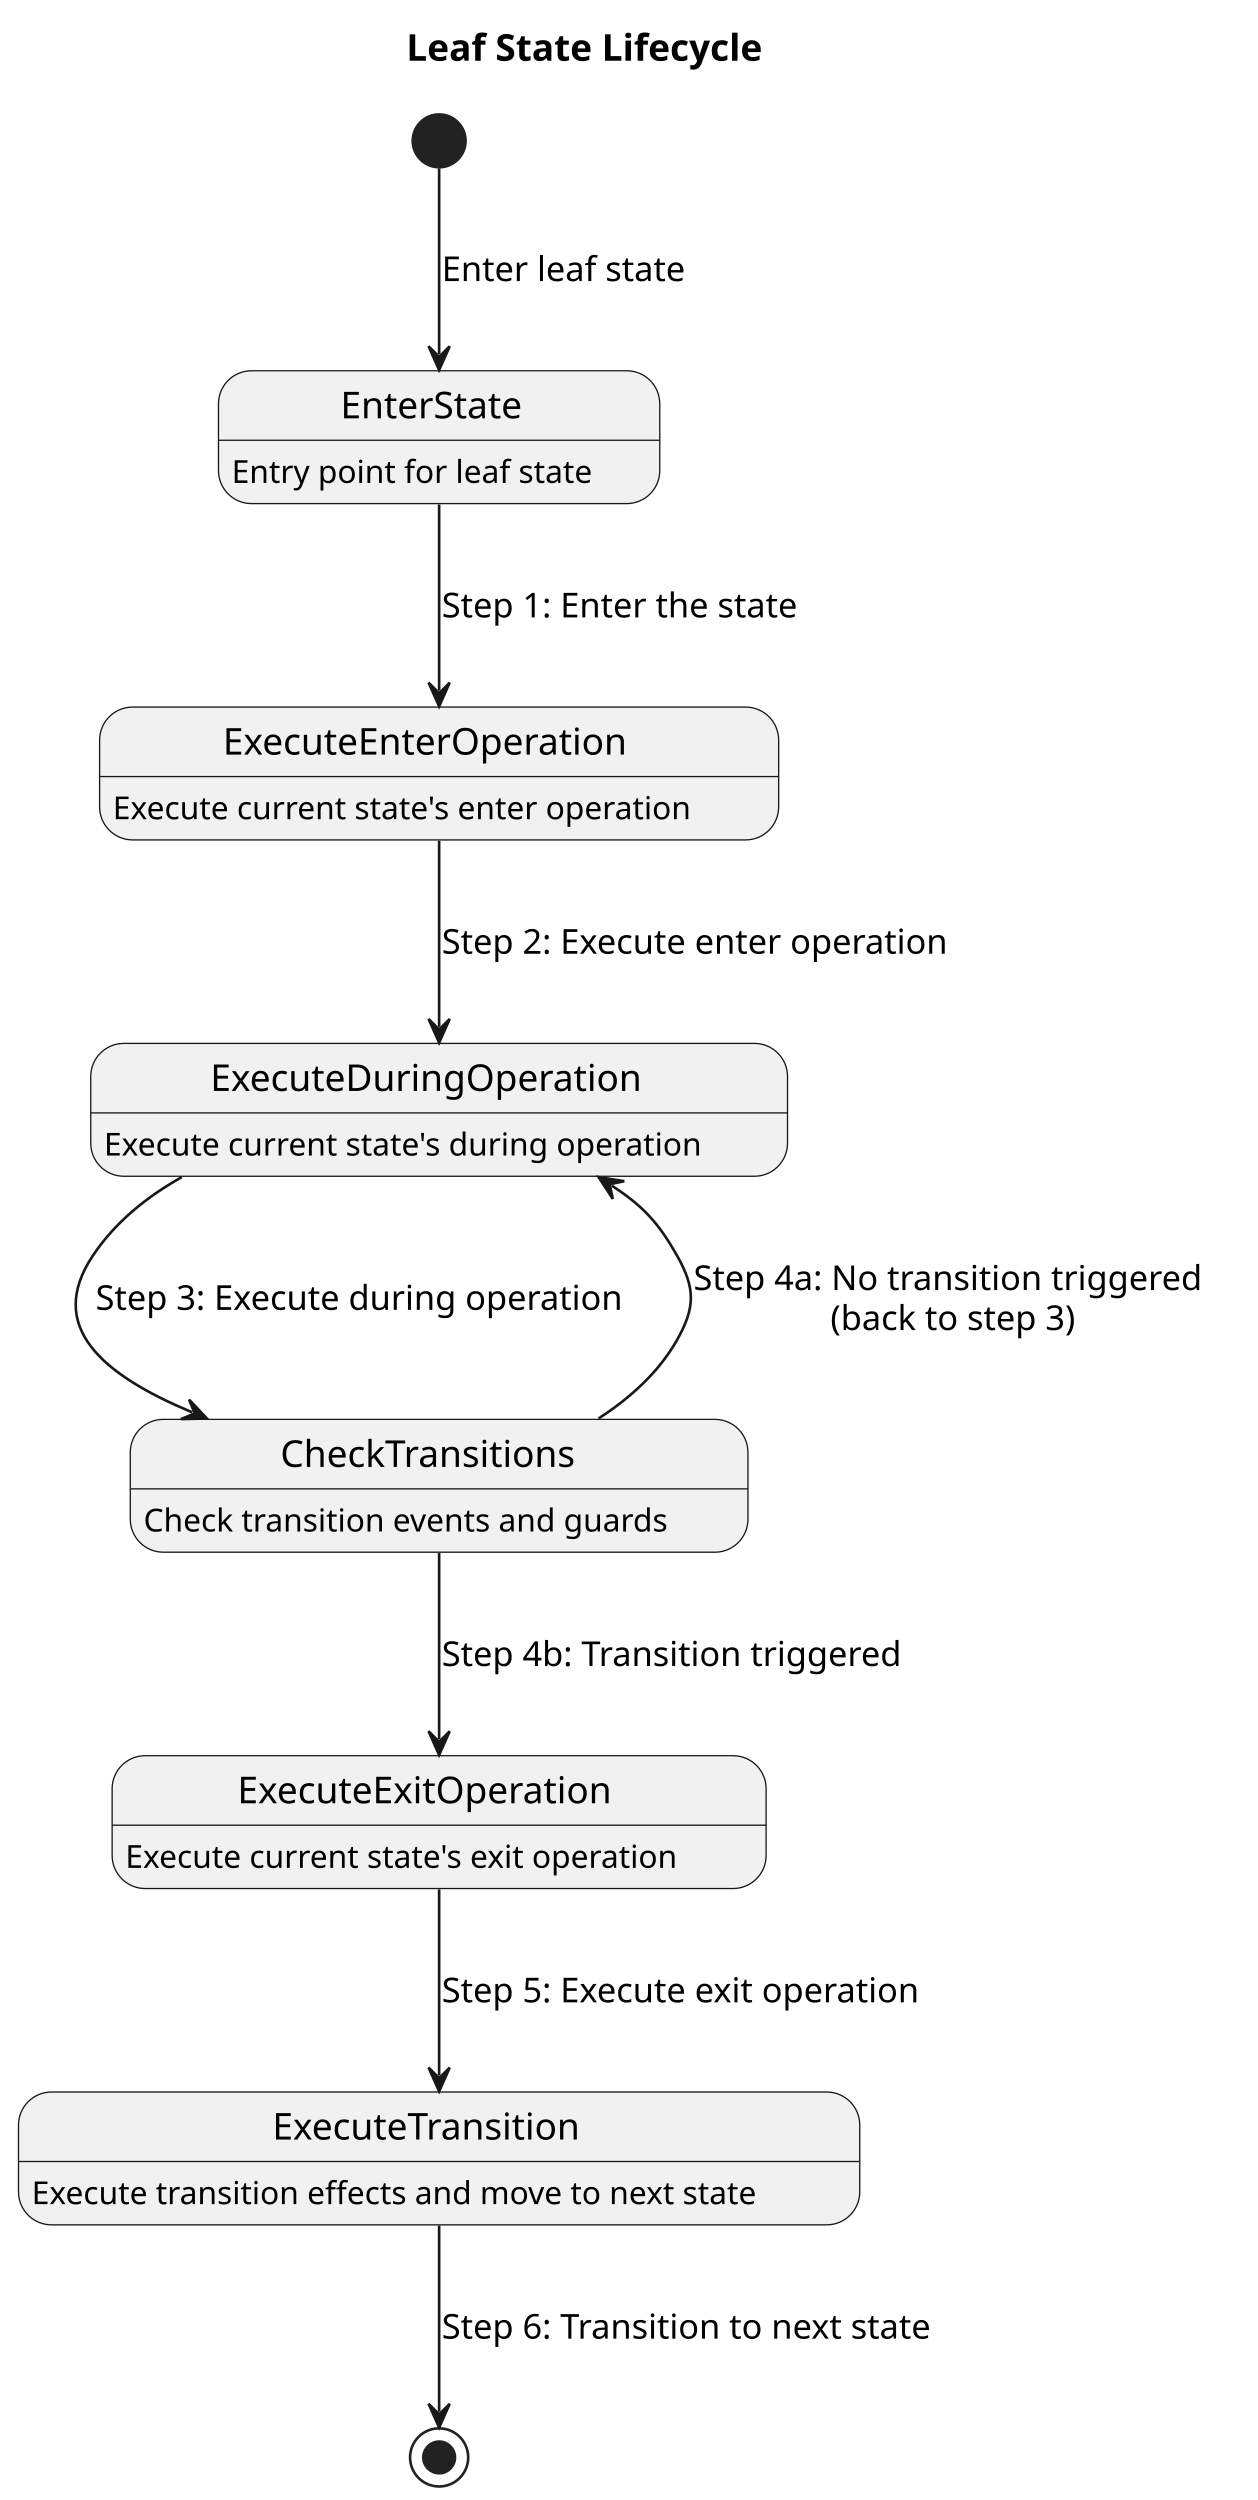
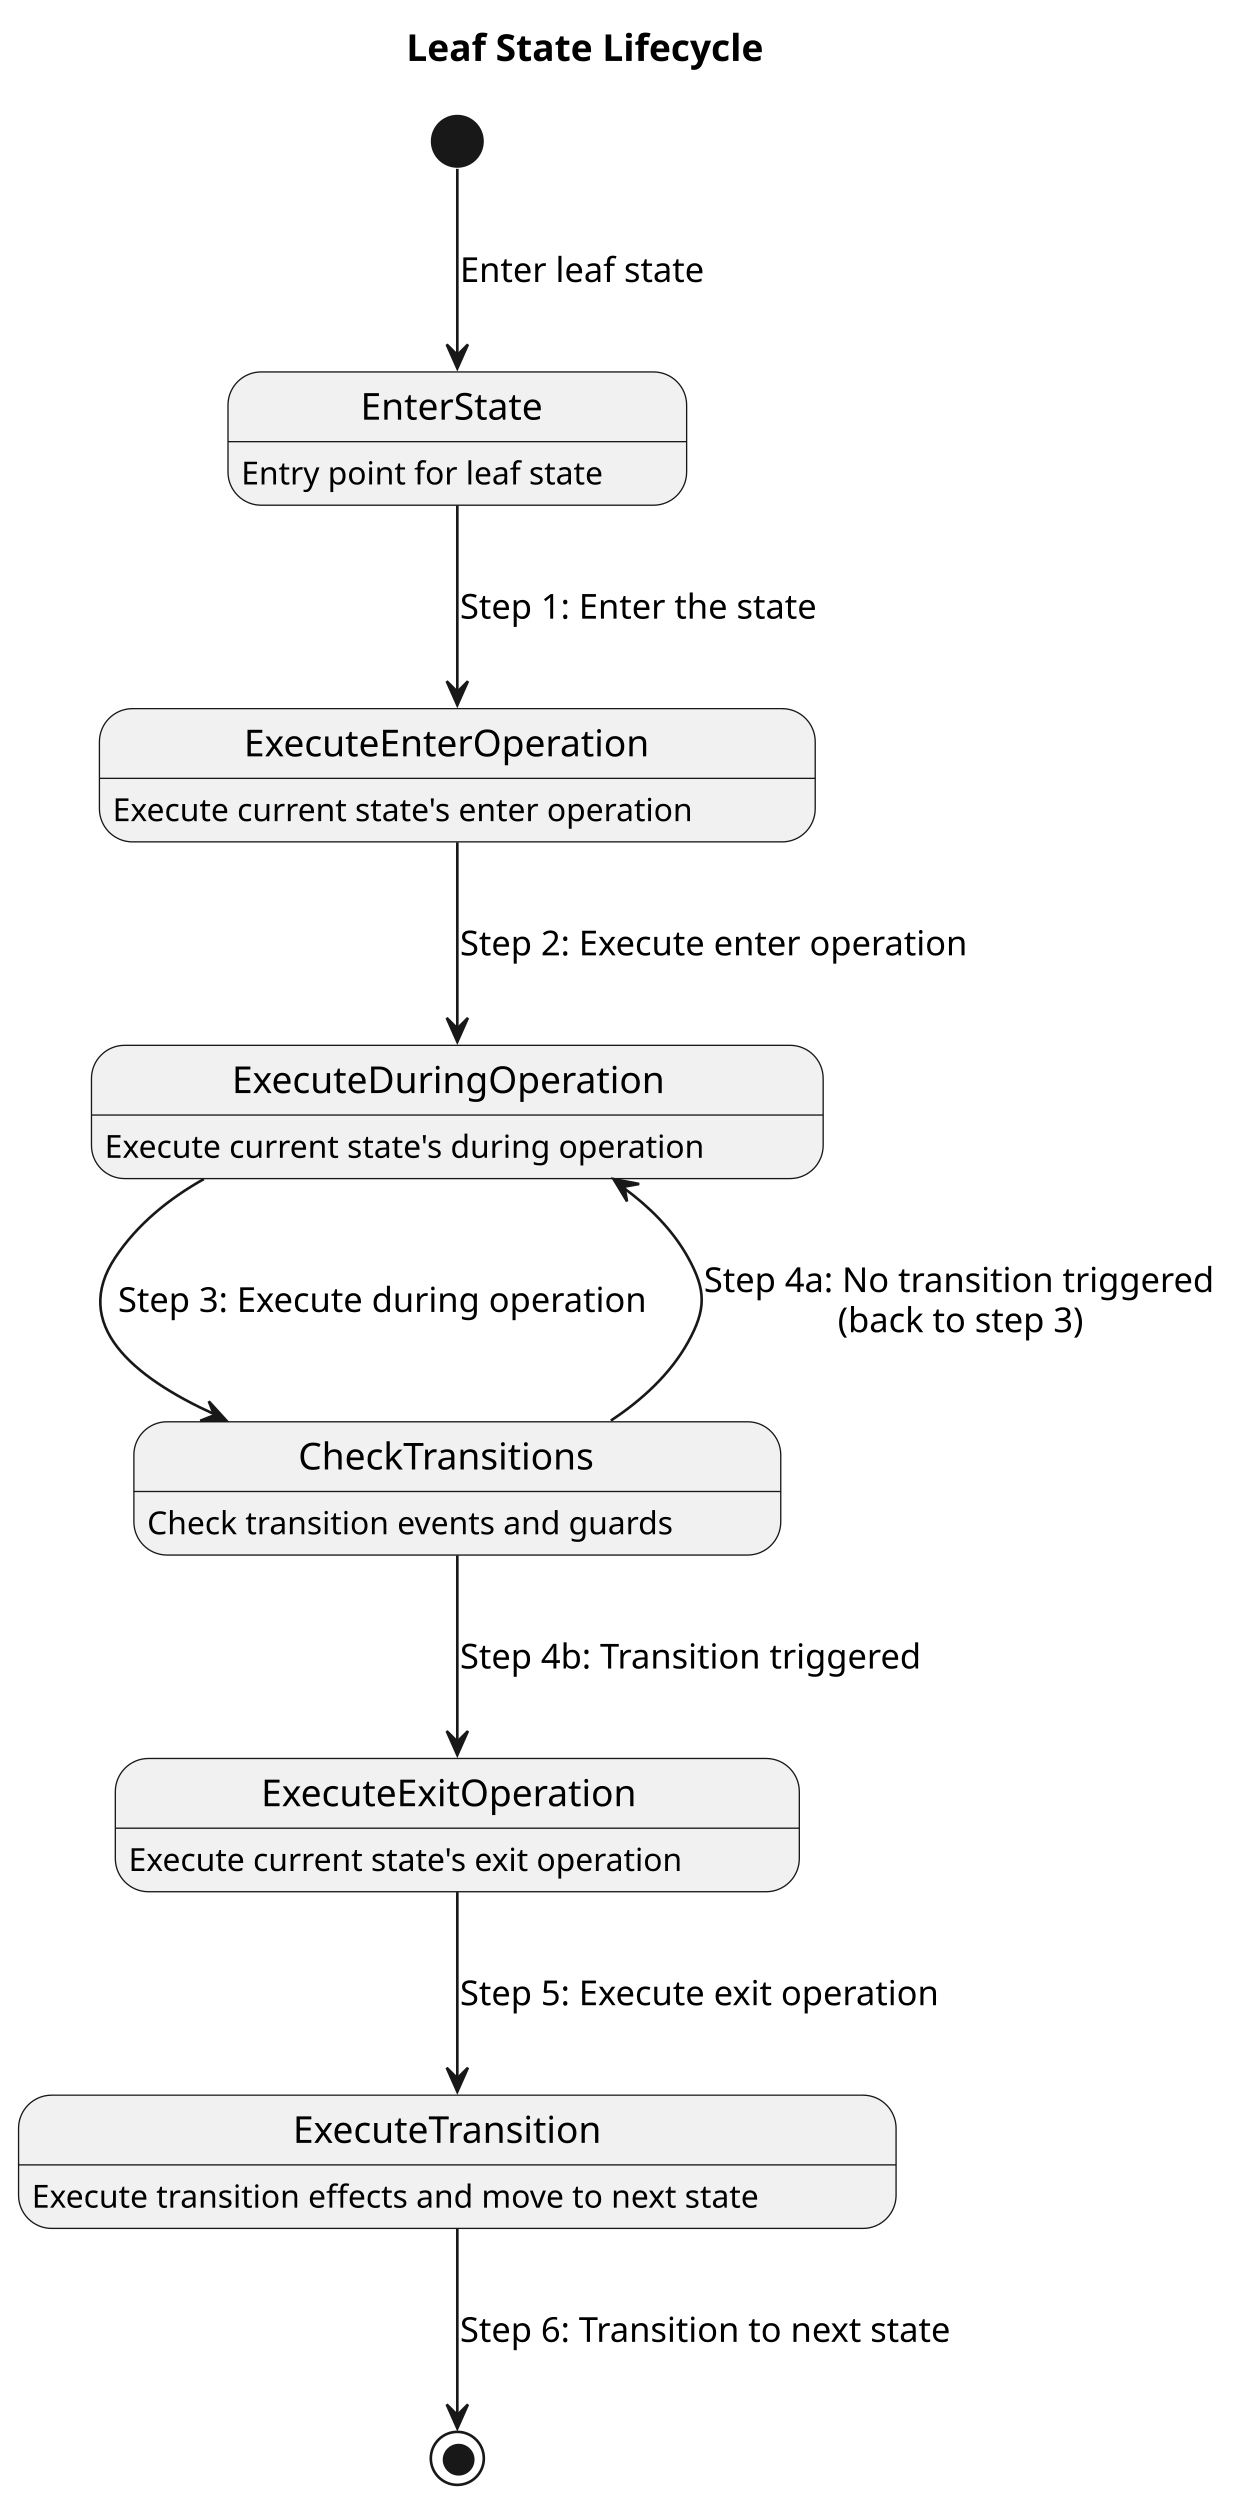
- <svg xmlns="http://www.w3.org/2000/svg" contentStyleType="text/css" data-diagram-type="STATE" height="946px" preserveAspectRatio="none" style="width:476px;height:946px;background:#FFFFFF;" version="1.1" viewBox="0 0 476 946" width="476px" zoomAndPan="magnify">
+ <svg xmlns="http://www.w3.org/2000/svg" contentStyleType="text/css" height="943px" preserveAspectRatio="none" style="width:475px;height:943px;background:#FFFFFF;" version="1.1" viewBox="0 0 475 943" width="475px" zoomAndPan="magnify">
  <defs />
  <g>
-     <g class="title" data-source-line="1">
-       <text fill="#000000" font-family="sans-serif" font-size="14" font-weight="bold" lengthAdjust="spacing" textLength="155.435" x="153.746" y="22.995">Leaf State Lifecycle</text>
-     </g>
+     <text fill="#000000" font-family="sans-serif" font-size="14" font-weight="bold" lengthAdjust="spacing" textLength="155" x="153.25" y="22.995">Leaf State Lifecycle</text>
+     <ellipse cx="172.5" cy="53.297" fill="#181818" rx="10" ry="10" style="stroke:none;stroke-width:1.0;" />
    <g id="EnterState">
-       <rect fill="#F1F1F1" height="50.266" rx="12.5" ry="12.5" style="stroke:#181818;stroke-width:0.5;" width="166.982" x="82.67" y="140.297" />
-       <line style="stroke:#181818;stroke-width:0.5;" x1="82.67" x2="249.652" y1="166.594" y2="166.594" />
-       <text fill="#000000" font-family="sans-serif" font-size="14" lengthAdjust="spacing" textLength="74.635" x="128.844" y="158.292">EnterState</text>
-       <text fill="#000000" font-family="sans-serif" font-size="12" lengthAdjust="spacing" textLength="146.982" x="87.67" y="182.732">Entry point for leaf state</text>
+       <rect fill="#F1F1F1" height="50.266" rx="12.5" ry="12.5" style="stroke:#181818;stroke-width:0.5;" width="173" x="86" y="140.297" />
+       <line style="stroke:#181818;stroke-width:0.5;" x1="86" x2="259" y1="166.594" y2="166.594" />
+       <text fill="#000000" font-family="sans-serif" font-size="14" lengthAdjust="spacing" textLength="73" x="136" y="158.292">EnterState</text>
+       <text fill="#000000" font-family="sans-serif" font-size="12" lengthAdjust="spacing" textLength="153" x="91" y="182.732">Entry point for leaf state</text>
    </g>
    <g id="ExecuteEnterOperation">
-       <rect fill="#F1F1F1" height="50.266" rx="12.5" ry="12.5" style="stroke:#181818;stroke-width:0.5;" width="256.953" x="37.69" y="267.557" />
-       <line style="stroke:#181818;stroke-width:0.5;" x1="37.69" x2="294.643" y1="293.854" y2="293.854" />
-       <text fill="#000000" font-family="sans-serif" font-size="14" lengthAdjust="spacing" textLength="163.666" x="84.334" y="285.552">ExecuteEnterOperation</text>
-       <text fill="#000000" font-family="sans-serif" font-size="12" lengthAdjust="spacing" textLength="236.953" x="42.69" y="309.992">Execute current state's enter operation</text>
+       <rect fill="#F1F1F1" height="50.266" rx="12.5" ry="12.5" style="stroke:#181818;stroke-width:0.5;" width="270" x="37.5" y="267.297" />
+       <line style="stroke:#181818;stroke-width:0.5;" x1="37.5" x2="307.5" y1="293.594" y2="293.594" />
+       <text fill="#000000" font-family="sans-serif" font-size="14" lengthAdjust="spacing" textLength="161" x="92" y="285.292">ExecuteEnterOperation</text>
+       <text fill="#000000" font-family="sans-serif" font-size="12" lengthAdjust="spacing" textLength="250" x="42.5" y="309.732">Execute current state's enter operation</text>
    </g>
    <g id="ExecuteDuringOperation">
-       <rect fill="#F1F1F1" height="50.266" rx="12.5" ry="12.5" style="stroke:#181818;stroke-width:0.5;" width="263.656" x="34.34" y="394.827" />
-       <line style="stroke:#181818;stroke-width:0.5;" x1="34.34" x2="297.996" y1="421.124" y2="421.124" />
-       <text fill="#000000" font-family="sans-serif" font-size="14" lengthAdjust="spacing" textLength="173.148" x="79.594" y="412.822">ExecuteDuringOperation</text>
-       <text fill="#000000" font-family="sans-serif" font-size="12" lengthAdjust="spacing" textLength="243.656" x="39.34" y="437.262">Execute current state's during operation</text>
+       <rect fill="#F1F1F1" height="50.266" rx="12.5" ry="12.5" style="stroke:#181818;stroke-width:0.5;" width="276" x="34.5" y="394.297" />
+       <line style="stroke:#181818;stroke-width:0.5;" x1="34.5" x2="310.5" y1="420.594" y2="420.594" />
+       <text fill="#000000" font-family="sans-serif" font-size="14" lengthAdjust="spacing" textLength="170" x="87.5" y="412.292">ExecuteDuringOperation</text>
+       <text fill="#000000" font-family="sans-serif" font-size="12" lengthAdjust="spacing" textLength="256" x="39.5" y="436.732">Execute current state's during operation</text>
    </g>
    <g id="CheckTransitions">
-       <rect fill="#F1F1F1" height="50.266" rx="12.5" ry="12.5" style="stroke:#181818;stroke-width:0.5;" width="233.727" x="49.3" y="537.087" />
-       <line style="stroke:#181818;stroke-width:0.5;" x1="49.3" x2="283.027" y1="563.384" y2="563.384" />
-       <text fill="#000000" font-family="sans-serif" font-size="14" lengthAdjust="spacing" textLength="120.121" x="106.103" y="555.082">CheckTransitions</text>
-       <text fill="#000000" font-family="sans-serif" font-size="12" lengthAdjust="spacing" textLength="213.727" x="54.3" y="579.522">Check transition events and guards</text>
+       <rect fill="#F1F1F1" height="50.266" rx="12.5" ry="12.5" style="stroke:#181818;stroke-width:0.5;" width="244" x="50.5" y="536.297" />
+       <line style="stroke:#181818;stroke-width:0.5;" x1="50.5" x2="294.5" y1="562.594" y2="562.594" />
+       <text fill="#000000" font-family="sans-serif" font-size="14" lengthAdjust="spacing" textLength="120" x="112.5" y="554.292">CheckTransitions</text>
+       <text fill="#000000" font-family="sans-serif" font-size="12" lengthAdjust="spacing" textLength="224" x="55.5" y="578.732">Check transition events and guards</text>
    </g>
    <g id="ExecuteExitOperation">
-       <rect fill="#F1F1F1" height="50.266" rx="12.5" ry="12.5" style="stroke:#181818;stroke-width:0.5;" width="247.467" x="42.43" y="664.357" />
-       <line style="stroke:#181818;stroke-width:0.5;" x1="42.43" x2="289.897" y1="690.654" y2="690.654" />
-       <text fill="#000000" font-family="sans-serif" font-size="14" lengthAdjust="spacing" textLength="152.599" x="89.864" y="682.352">ExecuteExitOperation</text>
-       <text fill="#000000" font-family="sans-serif" font-size="12" lengthAdjust="spacing" textLength="227.467" x="47.43" y="706.792">Execute current state's exit operation</text>
+       <rect fill="#F1F1F1" height="50.266" rx="12.5" ry="12.5" style="stroke:#181818;stroke-width:0.5;" width="258" x="43.5" y="663.297" />
+       <line style="stroke:#181818;stroke-width:0.5;" x1="43.5" x2="301.5" y1="689.594" y2="689.594" />
+       <text fill="#000000" font-family="sans-serif" font-size="14" lengthAdjust="spacing" textLength="148" x="98.5" y="681.292">ExecuteExitOperation</text>
+       <text fill="#000000" font-family="sans-serif" font-size="12" lengthAdjust="spacing" textLength="238" x="48.5" y="705.732">Execute current state's exit operation</text>
    </g>
    <g id="ExecuteTransition">
-       <rect fill="#F1F1F1" height="50.266" rx="12.5" ry="12.5" style="stroke:#181818;stroke-width:0.5;" width="318.33" x="7" y="791.617" />
-       <line style="stroke:#181818;stroke-width:0.5;" x1="7" x2="325.33" y1="817.914" y2="817.914" />
-       <text fill="#000000" font-family="sans-serif" font-size="14" lengthAdjust="spacing" textLength="126.178" x="103.076" y="809.612">ExecuteTransition</text>
-       <text fill="#000000" font-family="sans-serif" font-size="12" lengthAdjust="spacing" textLength="298.33" x="12" y="834.052">Execute transition effects and move to next state</text>
+       <rect fill="#F1F1F1" height="50.266" rx="12.5" ry="12.5" style="stroke:#181818;stroke-width:0.5;" width="331" x="7" y="790.297" />
+       <line style="stroke:#181818;stroke-width:0.5;" x1="7" x2="338" y1="816.594" y2="816.594" />
+       <text fill="#000000" font-family="sans-serif" font-size="14" lengthAdjust="spacing" textLength="124" x="110.5" y="808.292">ExecuteTransition</text>
+       <text fill="#000000" font-family="sans-serif" font-size="12" lengthAdjust="spacing" textLength="311" x="12" y="832.732">Execute transition effects and move to next state</text>
    </g>
-     <ellipse cx="166.17" cy="53.297" fill="#222222" rx="10" ry="10" style="stroke:#222222;stroke-width:1;" />
-     <ellipse cx="166.17" cy="929.887" fill="none" rx="11" ry="11" style="stroke:#222222;stroke-width:1;" />
-     <ellipse cx="166.17" cy="929.887" fill="#222222" rx="6" ry="6" style="stroke:#222222;stroke-width:1;" />
-     <g class="link" data-entity-1="*start*" data-entity-2="EnterState" data-source-line="3" data-uid="lnk3" id="link_*start*_EnterState">
-       <path d="M166.17,63.687 C166.17,80.437 166.17,109.957 166.17,134.027" fill="none" id="*start*-to-EnterState" style="stroke:#181818;stroke-width:1;" />
-       <polygon fill="#181818" points="166.17,140.027,170.17,131.027,166.17,135.027,162.17,131.027,166.17,140.027" style="stroke:#181818;stroke-width:1;" />
-       <text fill="#000000" font-family="sans-serif" font-size="13" lengthAdjust="spacing" textLength="100.242" x="167.17" y="106.364">Enter leaf state</text>
+     <ellipse cx="172.5" cy="927.297" fill="none" rx="10" ry="10" style="stroke:#181818;stroke-width:1.0;" />
+     <ellipse cx="173" cy="927.797" fill="#181818" rx="6" ry="6" style="stroke:none;stroke-width:1.0;" />
+     <g id="link_*start*_EnterState">
+       <path d="M172.5,63.677 C172.5,79.097 172.5,110.457 172.5,134.097 " fill="none" id="*start*-to-EnterState" style="stroke:#181818;stroke-width:1.0;" />
+       <polygon fill="#181818" points="172.5,138.927,176.5,129.927,172.5,133.927,168.5,129.927,172.5,138.927" style="stroke:#181818;stroke-width:1.0;" />
+       <text fill="#000000" font-family="sans-serif" font-size="13" lengthAdjust="spacing" textLength="98" x="173.5" y="106.364">Enter leaf state</text>
    </g>
-     <g class="link" data-entity-1="EnterState" data-entity-2="ExecuteEnterOperation" data-source-line="9" data-uid="lnk4" id="link_EnterState_ExecuteEnterOperation">
-       <path d="M166.17,190.877 C166.17,212.947 166.17,239.247 166.17,261.307" fill="none" id="EnterState-to-ExecuteEnterOperation" style="stroke:#181818;stroke-width:1;" />
-       <polygon fill="#181818" points="166.17,267.307,170.17,258.307,166.17,262.307,162.17,258.307,166.17,267.307" style="stroke:#181818;stroke-width:1;" />
-       <text fill="#000000" font-family="sans-serif" font-size="13" lengthAdjust="spacing" textLength="147.939" x="167.17" y="233.624">Step 1: Enter the state</text>
+     <g id="link_EnterState_ExecuteEnterOperation">
+       <path d="M172.5,190.697 C172.5,210.827 172.5,239.487 172.5,261.077 " fill="none" id="EnterState-to-ExecuteEnterOperation" style="stroke:#181818;stroke-width:1.0;" />
+       <polygon fill="#181818" points="172.5,265.957,176.5,256.957,172.5,260.957,168.5,256.957,172.5,265.957" style="stroke:#181818;stroke-width:1.0;" />
+       <text fill="#000000" font-family="sans-serif" font-size="13" lengthAdjust="spacing" textLength="146" x="173.5" y="233.364">Step 1: Enter the state</text>
    </g>
-     <g class="link" data-entity-1="ExecuteEnterOperation" data-entity-2="ExecuteDuringOperation" data-source-line="15" data-uid="lnk5" id="link_ExecuteEnterOperation_ExecuteDuringOperation">
-       <path d="M166.17,318.137 C166.17,340.217 166.17,366.517 166.17,388.567" fill="none" id="ExecuteEnterOperation-to-ExecuteDuringOperation" style="stroke:#181818;stroke-width:1;" />
-       <polygon fill="#181818" points="166.17,394.567,170.17,385.567,166.17,389.567,162.17,385.567,166.17,394.567" style="stroke:#181818;stroke-width:1;" />
-       <text fill="#000000" font-family="sans-serif" font-size="13" lengthAdjust="spacing" textLength="208.26" x="167.17" y="360.894">Step 2: Execute enter operation</text>
+     <g id="link_ExecuteEnterOperation_ExecuteDuringOperation">
+       <path d="M172.5,317.697 C172.5,337.827 172.5,366.487 172.5,388.077 " fill="none" id="ExecuteEnterOperation-to-ExecuteDuringOperation" style="stroke:#181818;stroke-width:1.0;" />
+       <polygon fill="#181818" points="172.5,392.957,176.5,383.957,172.5,387.957,168.5,383.957,172.5,392.957" style="stroke:#181818;stroke-width:1.0;" />
+       <text fill="#000000" font-family="sans-serif" font-size="13" lengthAdjust="spacing" textLength="204" x="173.5" y="360.364">Step 2: Execute enter operation</text>
    </g>
-     <g class="link" data-entity-1="ExecuteDuringOperation" data-entity-2="CheckTransitions" data-source-line="21" data-uid="lnk6" id="link_ExecuteDuringOperation_CheckTransitions">
-       <path d="M68.78,445.437 C55.51,452.847 43.58,462.507 35.17,475.087 C17.16,502.017 38.663,520.205 72.763,534.445" fill="none" id="ExecuteDuringOperation-to-CheckTransitions" style="stroke:#181818;stroke-width:1;" />
-       <polygon fill="#181818" points="78.3,536.757,71.536,529.598,73.686,534.83,68.454,536.98,78.3,536.757" style="stroke:#181818;stroke-width:1;" />
-       <text fill="#000000" font-family="sans-serif" font-size="13" lengthAdjust="spacing" textLength="215.522" x="36.17" y="495.654">Step 3: Execute during operation</text>
+     <g id="link_ExecuteDuringOperation_CheckTransitions">
+       <path d="M76.9,444.737 C63.71,452.137 51.84,461.767 43.5,474.297 C26.65,499.607 49.79,519.327 80.91,533.467 " fill="none" id="ExecuteDuringOperation-to-CheckTransitions" style="stroke:#181818;stroke-width:1.0;" />
+       <polygon fill="#181818" points="85.39,535.857,78.759,528.575,80.812,533.846,75.541,535.9,85.39,535.857" style="stroke:#181818;stroke-width:1.0;" />
+       <text fill="#000000" font-family="sans-serif" font-size="13" lengthAdjust="spacing" textLength="210" x="44.5" y="494.864">Step 3: Execute during operation</text>
    </g>
-     <g class="link" data-entity-1="CheckTransitions" data-entity-2="ExecuteDuringOperation" data-source-line="27" data-uid="lnk7" id="link_CheckTransitions_ExecuteDuringOperation">
-       <path d="M226.5,536.757 C238.36,529.077 249.25,519.307 256.17,507.087 C263.17,494.707 263.17,487.467 256.17,475.087 C249.25,462.867 243.394,456.371 231.534,448.681" fill="none" id="CheckTransitions-to-ExecuteDuringOperation" style="stroke:#181818;stroke-width:1;" />
-       <polygon fill="#181818" points="226.5,445.417,231.875,453.67,230.695,448.137,236.228,446.957,226.5,445.417" style="stroke:#181818;stroke-width:1;" />
-       <text fill="#000000" font-family="sans-serif" font-size="13" lengthAdjust="spacing" textLength="206.508" x="262.42" y="488.154">Step 4a: No transition triggered</text>
-       <text fill="#000000" font-family="sans-serif" font-size="13" lengthAdjust="spacing" textLength="102.876" x="314.236" y="503.287">(back to step 3)</text>
+     <g id="link_CheckTransitions_ExecuteDuringOperation">
+       <path d="M230.42,535.857 C242.05,528.157 252.76,518.417 259.5,506.297 C266.41,493.867 266.41,486.727 259.5,474.297 C253.71,463.887 244.98,455.217 235.26,448.107 " fill="none" id="CheckTransitions-to-ExecuteDuringOperation" style="stroke:#181818;stroke-width:1.0;" />
+       <polygon fill="#181818" points="231.42,444.737,236.517,453.164,235.522,447.596,241.091,446.601,231.42,444.737" style="stroke:#181818;stroke-width:1.0;" />
+       <text fill="#000000" font-family="sans-serif" font-size="13" lengthAdjust="spacing" textLength="202" x="265.5" y="487.364">Step 4a: No transition triggered</text>
+       <text fill="#000000" font-family="sans-serif" font-size="13" lengthAdjust="spacing" textLength="101" x="316" y="502.497">(back to step 3)</text>
    </g>
-     <g class="link" data-entity-1="CheckTransitions" data-entity-2="ExecuteExitOperation" data-source-line="28" data-uid="lnk8" id="link_CheckTransitions_ExecuteExitOperation">
-       <path d="M166.17,587.677 C166.17,609.747 166.17,636.047 166.17,658.097" fill="none" id="CheckTransitions-to-ExecuteExitOperation" style="stroke:#181818;stroke-width:1;" />
-       <polygon fill="#181818" points="166.17,664.097,170.17,655.097,166.17,659.097,162.17,655.097,166.17,664.097" style="stroke:#181818;stroke-width:1;" />
-       <text fill="#000000" font-family="sans-serif" font-size="13" lengthAdjust="spacing" textLength="187.827" x="167.17" y="630.424">Step 4b: Transition triggered</text>
+     <g id="link_CheckTransitions_ExecuteExitOperation">
+       <path d="M172.5,586.697 C172.5,606.827 172.5,635.487 172.5,657.077 " fill="none" id="CheckTransitions-to-ExecuteExitOperation" style="stroke:#181818;stroke-width:1.0;" />
+       <polygon fill="#181818" points="172.5,661.957,176.5,652.957,172.5,656.957,168.5,652.957,172.5,661.957" style="stroke:#181818;stroke-width:1.0;" />
+       <text fill="#000000" font-family="sans-serif" font-size="13" lengthAdjust="spacing" textLength="182" x="173.5" y="629.364">Step 4b: Transition triggered</text>
    </g>
-     <g class="link" data-entity-1="ExecuteExitOperation" data-entity-2="ExecuteTransition" data-source-line="34" data-uid="lnk9" id="link_ExecuteExitOperation_ExecuteTransition">
-       <path d="M166.17,714.937 C166.17,737.007 166.17,763.317 166.17,785.367" fill="none" id="ExecuteExitOperation-to-ExecuteTransition" style="stroke:#181818;stroke-width:1;" />
-       <polygon fill="#181818" points="166.17,791.367,170.17,782.367,166.17,786.367,162.17,782.367,166.17,791.367" style="stroke:#181818;stroke-width:1;" />
-       <text fill="#000000" font-family="sans-serif" font-size="13" lengthAdjust="spacing" textLength="197.983" x="167.17" y="757.684">Step 5: Execute exit operation</text>
+     <g id="link_ExecuteExitOperation_ExecuteTransition">
+       <path d="M172.5,713.697 C172.5,733.827 172.5,762.487 172.5,784.077 " fill="none" id="ExecuteExitOperation-to-ExecuteTransition" style="stroke:#181818;stroke-width:1.0;" />
+       <polygon fill="#181818" points="172.5,788.957,176.5,779.957,172.5,783.957,168.5,779.957,172.5,788.957" style="stroke:#181818;stroke-width:1.0;" />
+       <text fill="#000000" font-family="sans-serif" font-size="13" lengthAdjust="spacing" textLength="193" x="173.5" y="756.364">Step 5: Execute exit operation</text>
    </g>
-     <g class="link" data-entity-1="ExecuteTransition" data-entity-2="*end*" data-source-line="40" data-uid="lnk11" id="link_ExecuteTransition_*end*">
-       <path d="M166.17,842.147 C166.17,866.037 166.17,895.307 166.17,912.587" fill="none" id="ExecuteTransition-to-*end*" style="stroke:#181818;stroke-width:1;" />
-       <polygon fill="#181818" points="166.17,918.587,170.17,909.587,166.17,913.587,162.17,909.587,166.17,918.587" style="stroke:#181818;stroke-width:1;" />
-       <text fill="#000000" font-family="sans-serif" font-size="13" lengthAdjust="spacing" textLength="202.7" x="167.17" y="884.954">Step 6: Transition to next state</text>
+     <g id="link_ExecuteTransition_*end*">
+       <path d="M172.5,840.707 C172.5,862.317 172.5,893.167 172.5,911.317 " fill="none" id="ExecuteTransition-to-*end*" style="stroke:#181818;stroke-width:1.0;" />
+       <polygon fill="#181818" points="172.5,915.957,176.5,906.957,172.5,910.957,168.5,906.957,172.5,915.957" style="stroke:#181818;stroke-width:1.0;" />
+       <text fill="#000000" font-family="sans-serif" font-size="13" lengthAdjust="spacing" textLength="198" x="173.5" y="883.364">Step 6: Transition to next state</text>
    </g>
  </g>
</svg>
